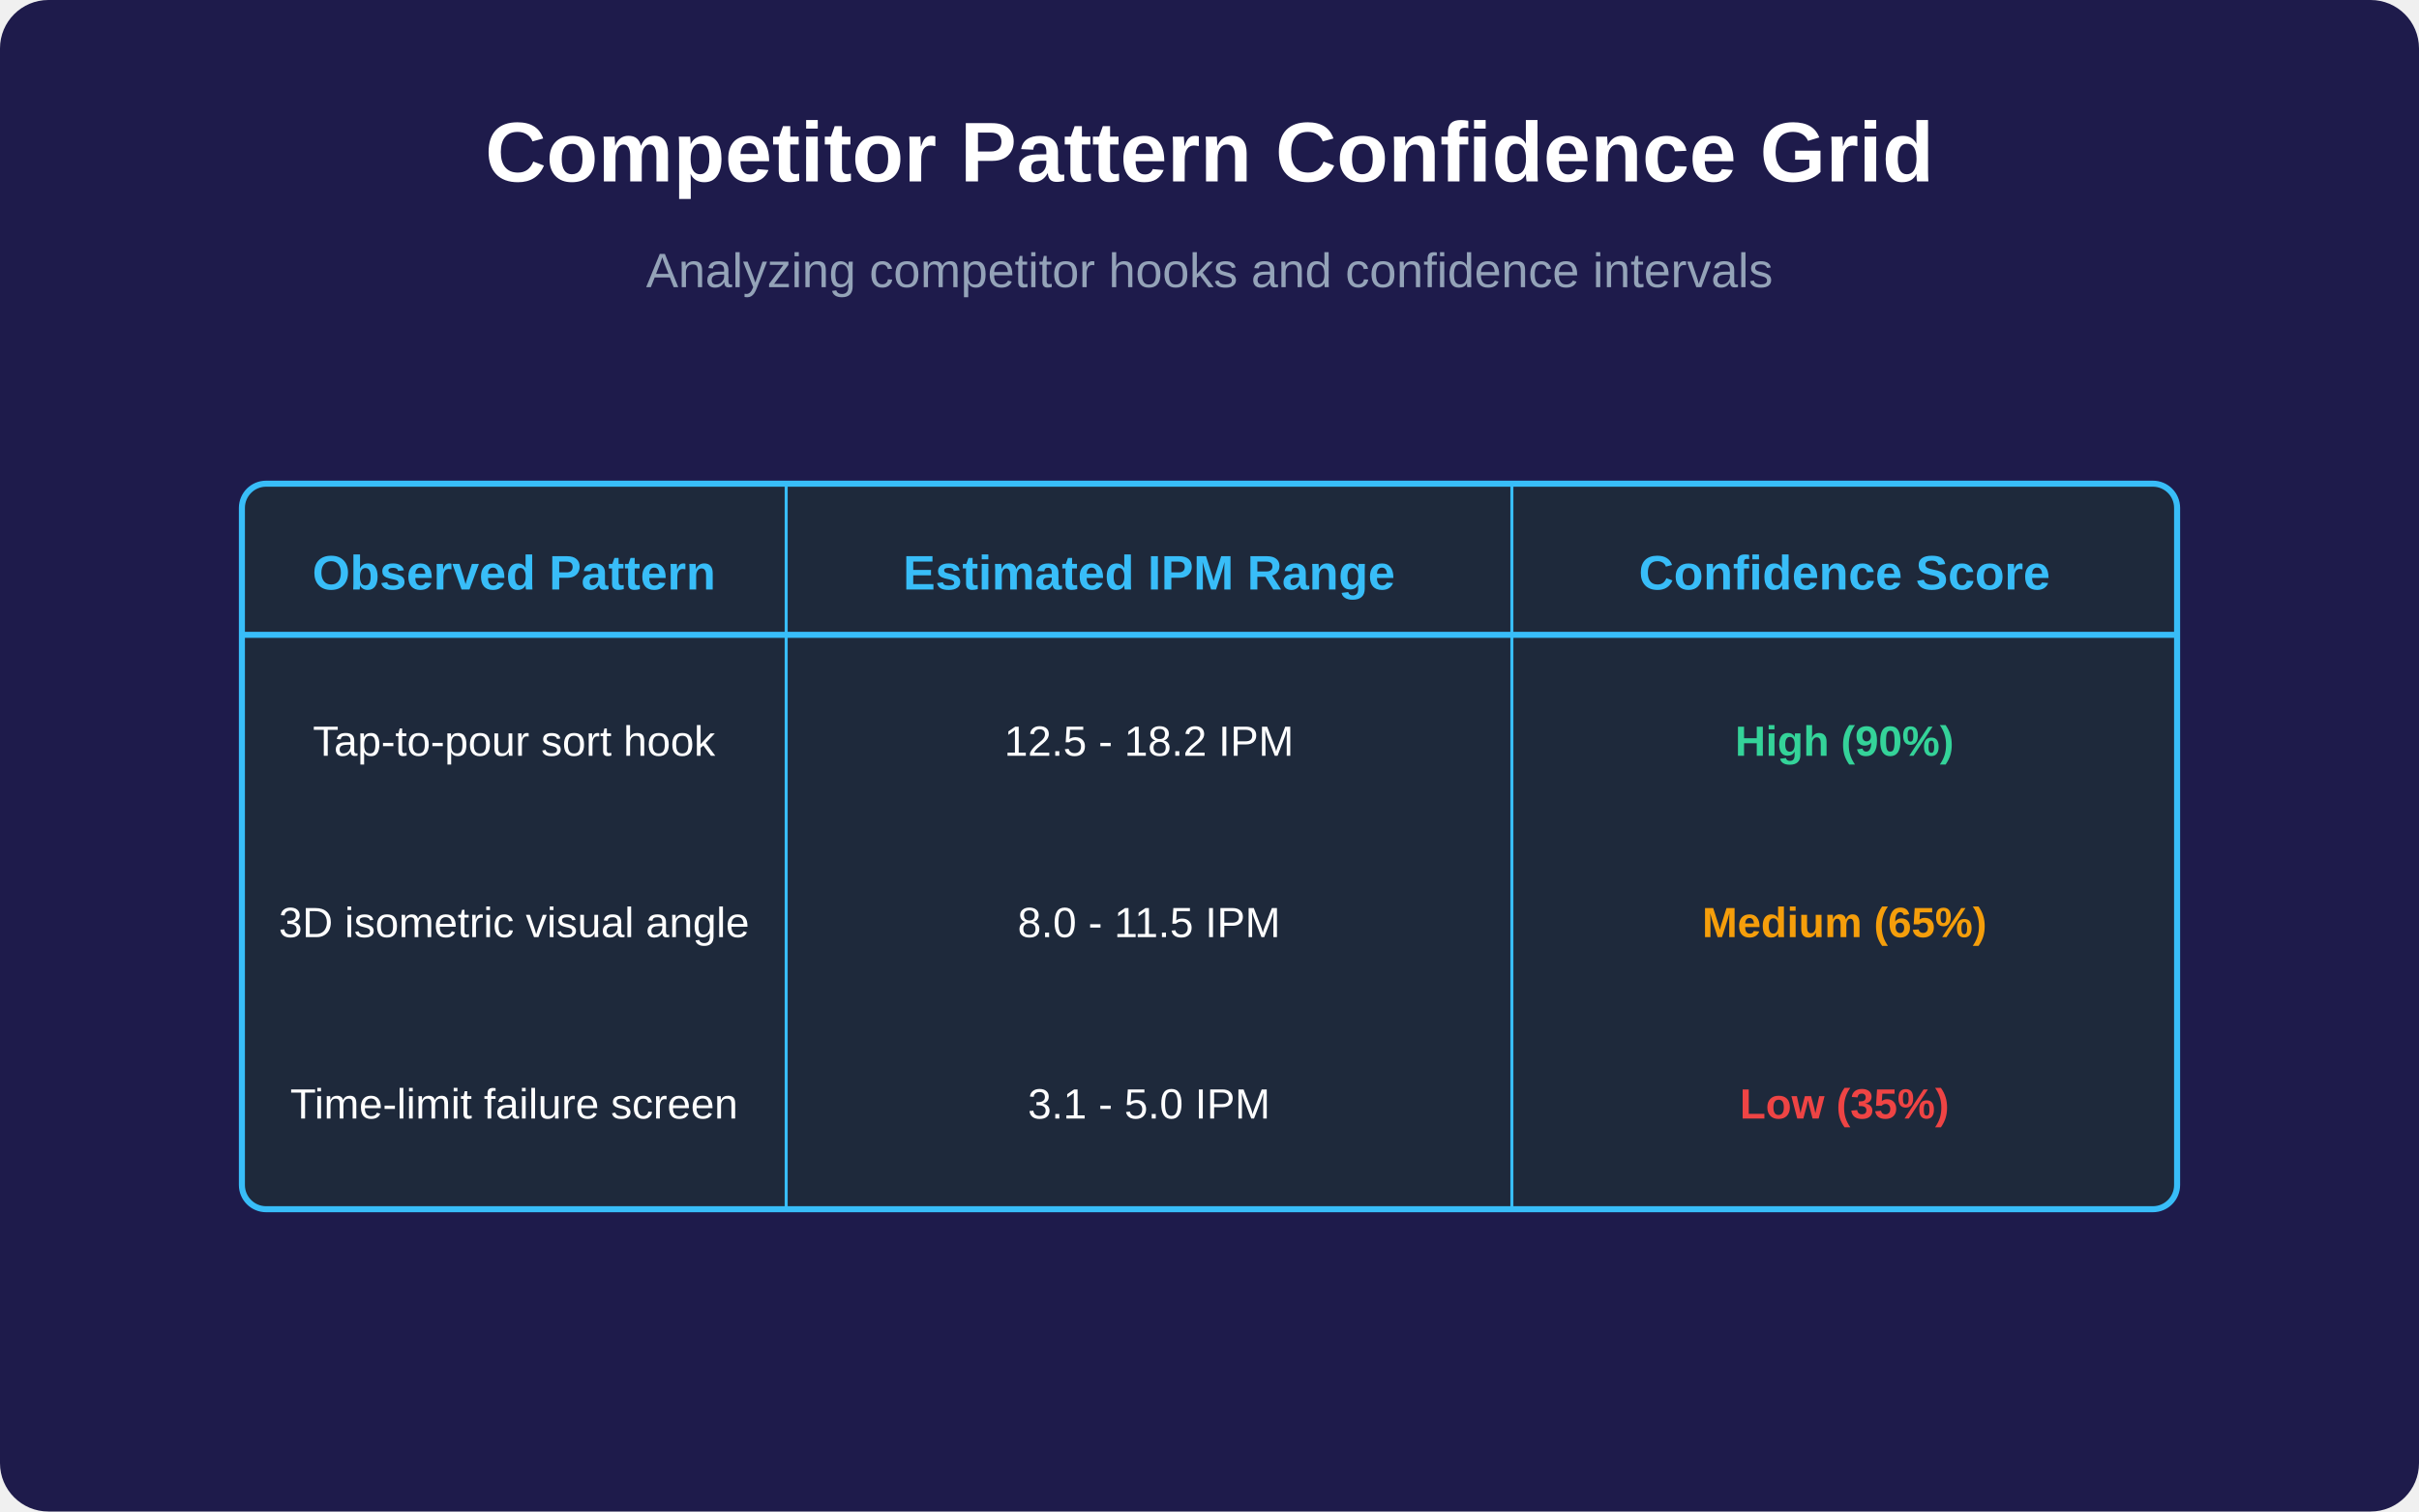
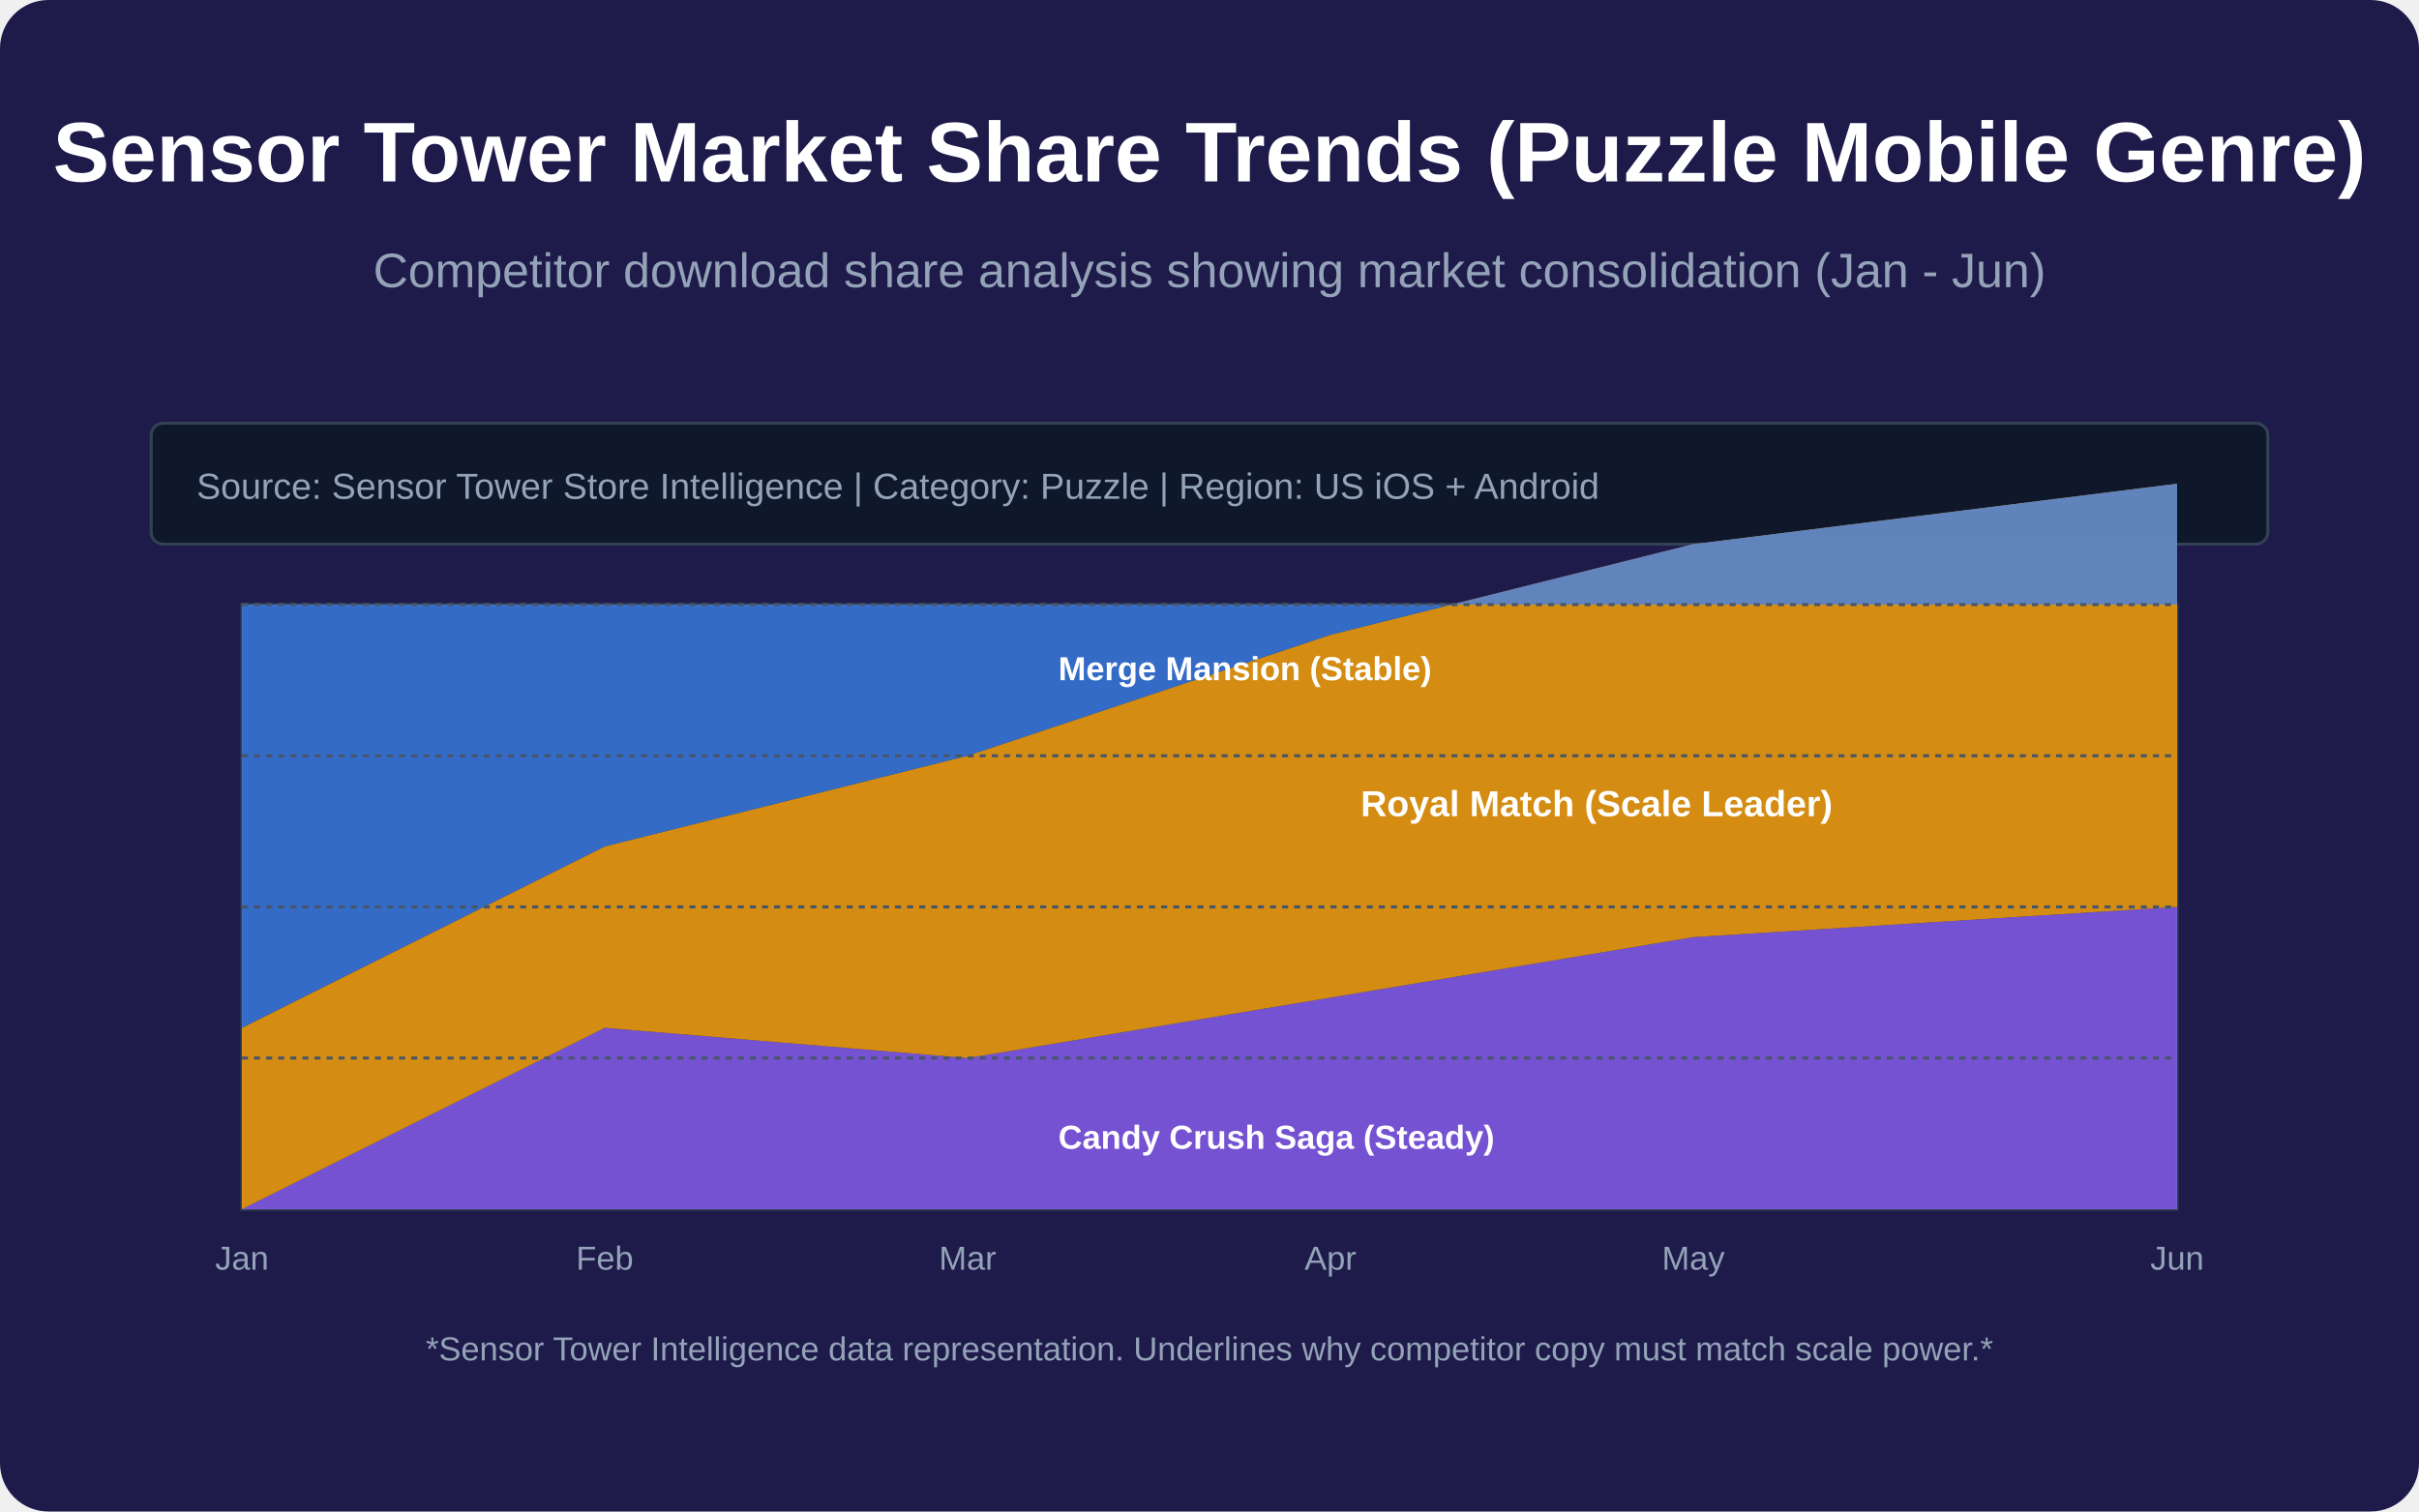
<svg xmlns="http://www.w3.org/2000/svg" viewBox="0 0 800 500" width="800" height="500">
  <rect width="100%" height="100%" fill="#1e1b4b" rx="16" />
-   <text x="400" y="60" font-family="Segoe UI, Arial, sans-serif" font-size="28" font-weight="bold" fill="#ffffff" text-anchor="middle">Competitor Pattern Confidence Grid</text>
-   <text x="400" y="95" font-family="Segoe UI, Arial, sans-serif" font-size="16" fill="#94a3b8" text-anchor="middle">Analyzing competitor hooks and confidence intervals</text>
+   <text x="400" y="60" font-family="Segoe UI, Arial, sans-serif" font-size="28" font-weight="bold" fill="#ffffff" text-anchor="middle">Sensor Tower Market Share Trends (Puzzle Mobile Genre)</text>
+   <text x="400" y="95" font-family="Segoe UI, Arial, sans-serif" font-size="16" fill="#94a3b8" text-anchor="middle">Competitor download share analysis showing market consolidation (Jan - Jun)</text>
  <defs>
    <marker id="arrow" markerWidth="10" markerHeight="10" refX="9" refY="3" orient="auto" markerUnits="strokeWidth">
      <path d="M0,0 L0,6 L9,3 z" fill="#34d399" />
    </marker>
  </defs>
-   <rect x="80" y="160" width="640" height="240" rx="8" fill="#1e293b" stroke="#38bdf8" stroke-width="2" />
-   <line x1="80" y1="210" x2="720" y2="210" stroke="#38bdf8" stroke-width="2" />
-   <line x1="260" y1="160" x2="260" y2="400" stroke="#38bdf8" stroke-width="1" />
-   <line x1="500" y1="160" x2="500" y2="400" stroke="#38bdf8" stroke-width="1" />
-   <text x="170" y="195" font-family="Arial" font-size="16" font-weight="bold" fill="#38bdf8" text-anchor="middle">Observed Pattern</text>
-   <text x="380" y="195" font-family="Arial" font-size="16" font-weight="bold" fill="#38bdf8" text-anchor="middle">Estimated IPM Range</text>
-   <text x="610" y="195" font-family="Arial" font-size="16" font-weight="bold" fill="#38bdf8" text-anchor="middle">Confidence Score</text>
-   <text x="170" y="250" font-family="Arial" font-size="14" fill="#ffffff" text-anchor="middle">Tap-to-pour sort hook</text>
-   <text x="380" y="250" font-family="Arial" font-size="14" fill="#ffffff" text-anchor="middle">12.5 - 18.2 IPM</text>
-   <text x="610" y="250" font-family="Arial" font-size="14" font-weight="bold" fill="#34d399" text-anchor="middle">High (90%)</text>
-   <text x="170" y="310" font-family="Arial" font-size="14" fill="#ffffff" text-anchor="middle">3D isometric visual angle</text>
-   <text x="380" y="310" font-family="Arial" font-size="14" fill="#ffffff" text-anchor="middle">8.0 - 11.5 IPM</text>
-   <text x="610" y="310" font-family="Arial" font-size="14" font-weight="bold" fill="#f59e0b" text-anchor="middle">Medium (65%)</text>
-   <text x="170" y="370" font-family="Arial" font-size="14" fill="#ffffff" text-anchor="middle">Time-limit failure screen</text>
-   <text x="380" y="370" font-family="Arial" font-size="14" fill="#ffffff" text-anchor="middle">3.1 - 5.0 IPM</text>
-   <text x="610" y="370" font-family="Arial" font-size="14" font-weight="bold" fill="#ef4444" text-anchor="middle">Low (35%)</text>
+   <rect x="50" y="140" width="700" height="40" rx="4" fill="#0f172a" stroke="#334155" stroke-width="1" />
+   <text x="65" y="165" font-family="Arial" font-size="12" fill="#94a3b8">Source: Sensor Tower Store Intelligence  |  Category: Puzzle  |  Region: US iOS + Android</text>
+   <rect x="80" y="200" width="640" height="200" fill="#1e293b" stroke="#334155" stroke-width="1" />
+   <path d="M 80 400 L 200 340 L 320 350 L 440 330 L 560 310 L 720 300 L 720 400 L 80 400 Z" fill="#8b5cf6" opacity="0.8" />
+   <path d="M 80 340 L 200 280 L 320 250 L 440 210 L 560 180 L 720 160 L 720 300 L 560 310 L 440 330 L 320 350 L 200 340 L 80 400 Z" fill="#f59e0b" opacity="0.85" />
+   <path d="M 80 200 L 200 200 L 320 200 L 440 200 L 560 200 L 720 200 L 720 160 L 560 180 L 440 210 L 320 250 L 200 280 L 80 340 Z" fill="#3b82f6" opacity="0.75" />
+   <line x1="80" y1="200" x2="720" y2="200" stroke="#475569" stroke-dasharray="2" stroke-width="1" />
+   <line x1="80" y1="250" x2="720" y2="250" stroke="#475569" stroke-dasharray="2" stroke-width="1" />
+   <line x1="80" y1="300" x2="720" y2="300" stroke="#475569" stroke-dasharray="2" stroke-width="1" />
+   <line x1="80" y1="350" x2="720" y2="350" stroke="#475569" stroke-dasharray="2" stroke-width="1" />
+   <text x="350" y="380" font-family="Arial" font-size="11" font-weight="bold" fill="#ffffff">Candy Crush Saga (Steady)</text>
+   <text x="450" y="270" font-family="Arial" font-size="12" font-weight="bold" fill="#ffffff">Royal Match (Scale Leader)</text>
+   <text x="350" y="225" font-family="Arial" font-size="11" font-weight="bold" fill="#ffffff">Merge Mansion (Stable)</text>
+   <text x="80" y="420" font-family="Arial" font-size="11" fill="#94a3b8" text-anchor="middle">Jan</text>
+   <text x="200" y="420" font-family="Arial" font-size="11" fill="#94a3b8" text-anchor="middle">Feb</text>
+   <text x="320" y="420" font-family="Arial" font-size="11" fill="#94a3b8" text-anchor="middle">Mar</text>
+   <text x="440" y="420" font-family="Arial" font-size="11" fill="#94a3b8" text-anchor="middle">Apr</text>
+   <text x="560" y="420" font-family="Arial" font-size="11" fill="#94a3b8" text-anchor="middle">May</text>
+   <text x="720" y="420" font-family="Arial" font-size="11" fill="#94a3b8" text-anchor="middle">Jun</text>
+   <text x="400" y="450" font-family="Arial" font-size="11" fill="#94a3b8" text-anchor="middle">*Sensor Tower Intelligence data representation. Underlines why competitor copy must match scale power.*</text>
</svg>
